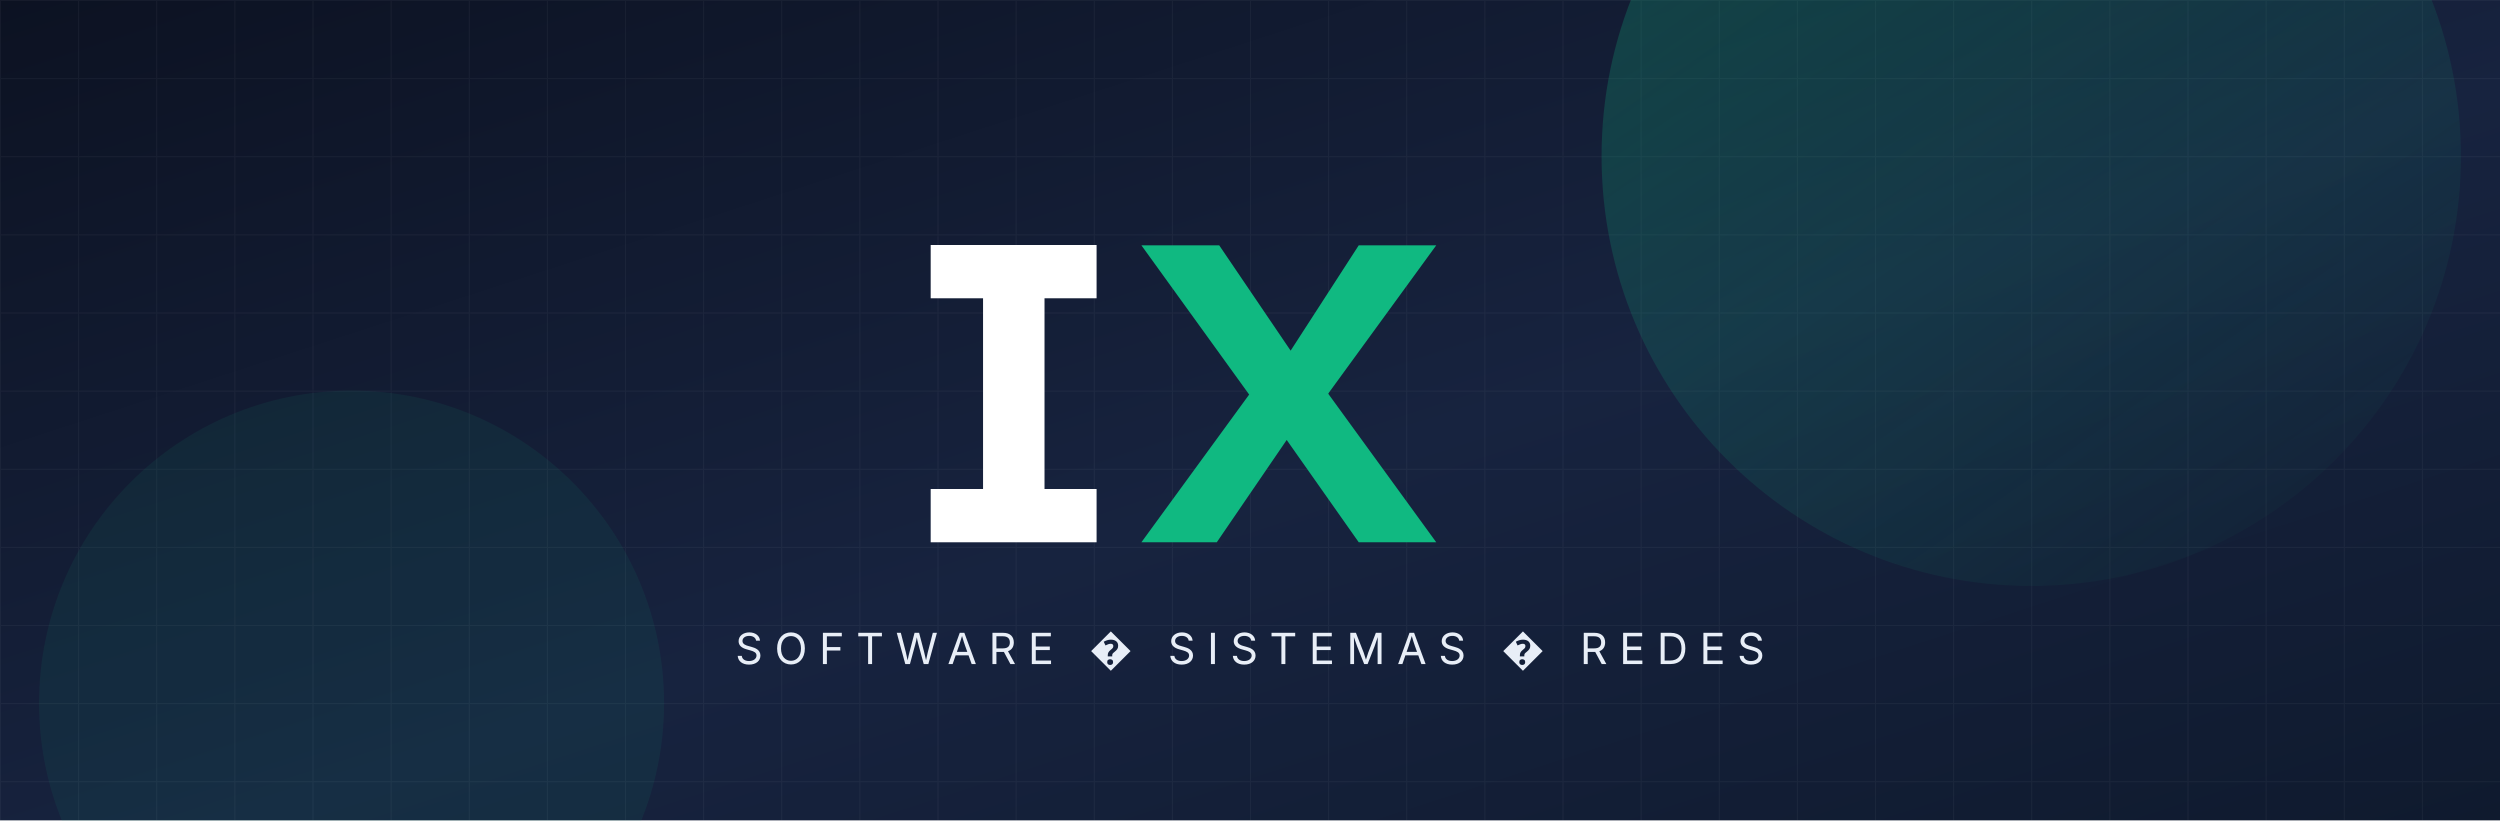
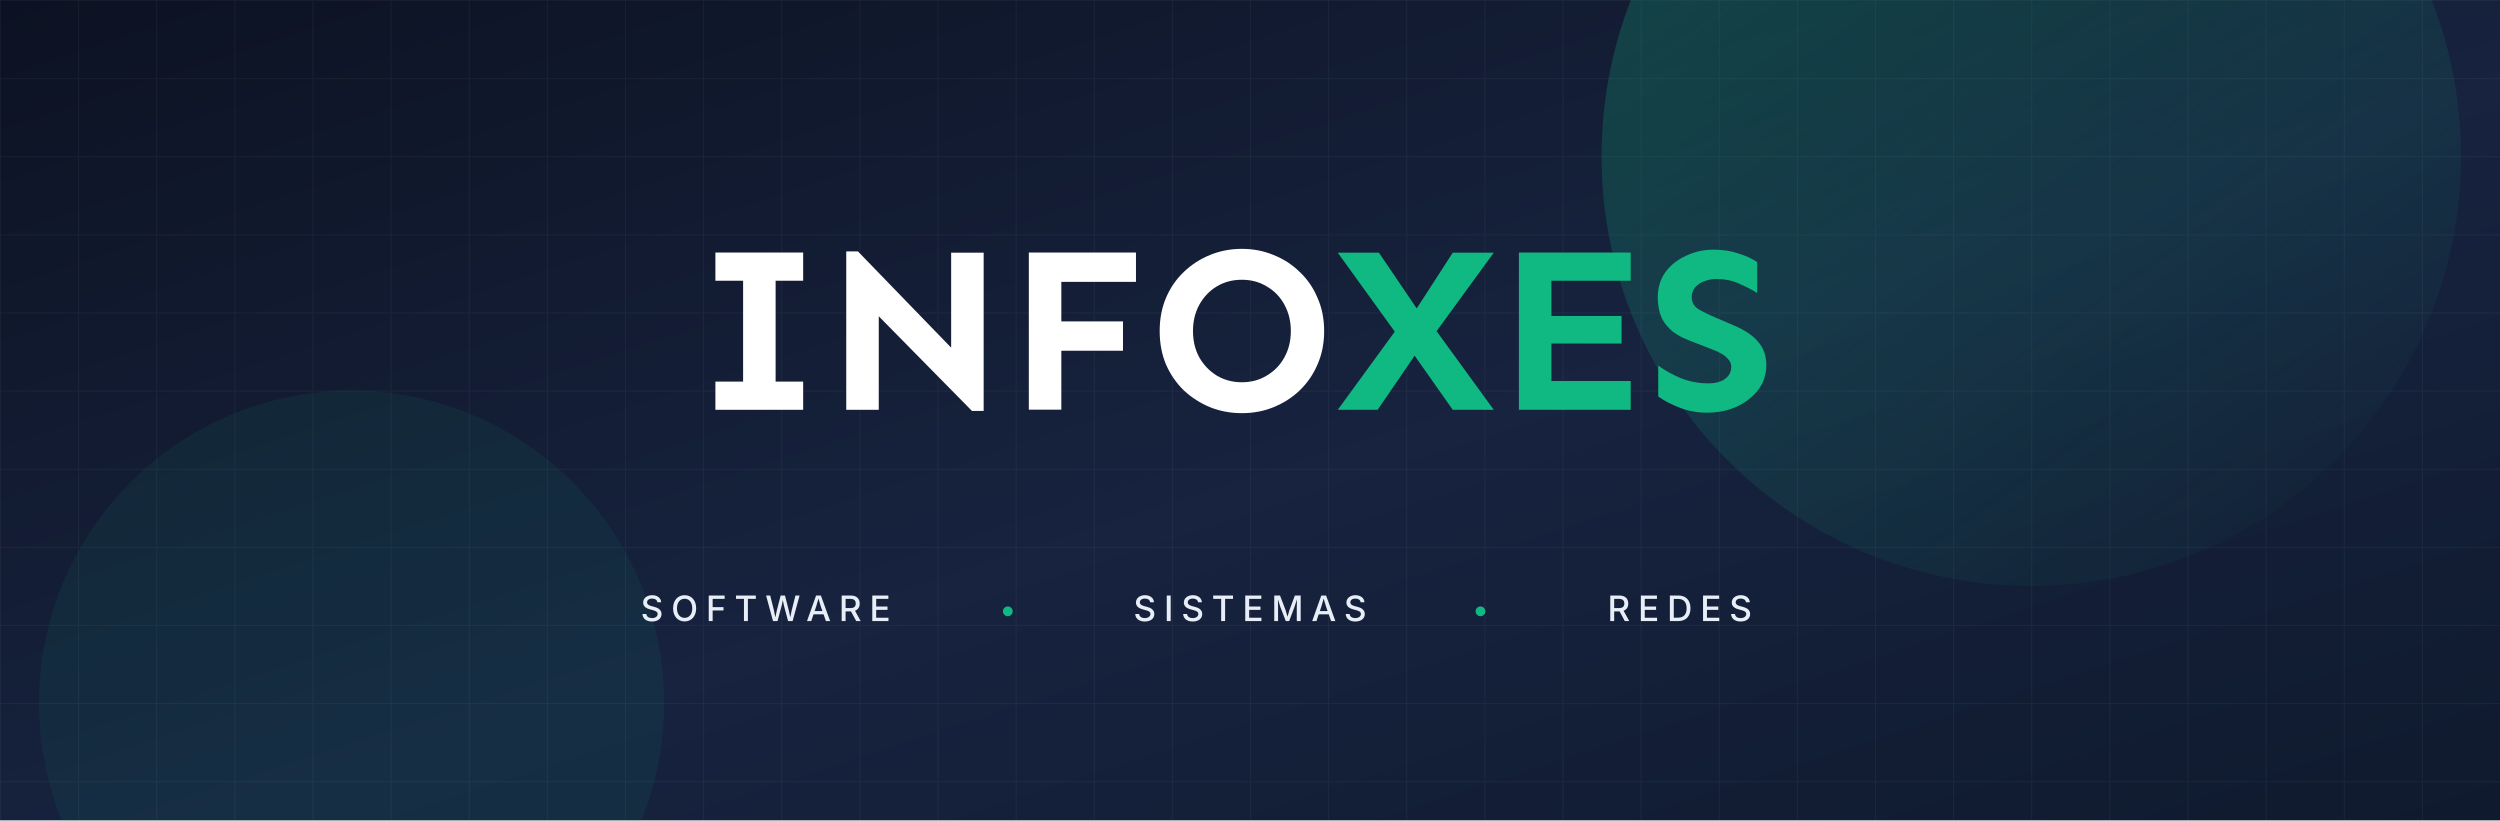
<svg xmlns="http://www.w3.org/2000/svg" width="1280" height="420" viewBox="0 0 1280 420" role="img" aria-label="INFOXES">
  <defs>
    <linearGradient id="bg" x1="0" y1="0" x2="1" y2="1">
      <stop offset="0%" stop-color="#0c1222" />
      <stop offset="55%" stop-color="#17233F" />
      <stop offset="100%" stop-color="#0f1a2e" />
    </linearGradient>
    <linearGradient id="glow" x1="0.2" y1="0" x2="0.9" y2="1">
      <stop offset="0%" stop-color="#10B981" stop-opacity="0.28" />
      <stop offset="100%" stop-color="#10B981" stop-opacity="0" />
    </linearGradient>
    <pattern id="grid" width="40" height="40" patternUnits="userSpaceOnUse">
      <path d="M40 0H0V40" fill="none" stroke="#ffffff" stroke-opacity="0.04" stroke-width="1" />
    </pattern>
  </defs>
  <rect width="1280" height="420" fill="url(#bg)" />
  <rect width="1280" height="420" fill="url(#grid)" />
  <circle cx="1040" cy="80" r="220" fill="url(#glow)" />
  <circle cx="180" cy="360" r="160" fill="#10B981" fill-opacity="0.08" />
-   <g transform="translate(470 118) scale(1.55)">
-     <g transform="translate(-424,-419)">
-       <path fill="#FFFFFF" d="m465.8 522h-20.3v-98.1h20.3zm17.2 0h-54.8v-17.6h54.8zm0-80.6h-54.8v-17.6h54.8z" />
-       <path fill="#10B981" d="m522.7 522h-24.9l35.6-48.8-35.6-49.3h25.7l23.6 34.8 22.5-34.8h25.6l-35.7 49 35.7 49.1h-25.6l-23.8-33.8z" />
+   <g transform="translate(640 168) scale(0.82) translate(-338 -61)">
+     <g transform="translate(-181,-418)">
+       <path fill="#FFFFFF" d="m222.8 530h-20.3v-98.1h20.3zm17.2 0h-54.8v-17.6h54.8zm0-80.6h-54.8v-17.6h54.8zm112.7 81.3h-7.3l-58.2-59.1v58.4h-20.3v-98.9h7.3l58.2 60.1v-59.3h20.3zm48.5-0.8h-20.3v-98.1h66.9v18.3h-46.6zm38.5-36.8h-48v-18.3h48zm74.2 39q-10.5 0-19.8-3.7-9.2-3.8-16.4-10.5-7.1-6.9-11.2-16.3-3.9-9.4-3.9-20.8 0-11.3 3.9-20.6 4.1-9.6 11.2-16.3 7.2-6.9 16.4-10.6 9.3-3.8 19.8-3.8 10.6 0 19.7 3.8 9.4 3.7 16.4 10.6 7.2 6.7 11.2 16.3 4.1 9.3 4.1 20.6 0 11.4-4.1 20.8-4 9.4-11.2 16.3-7 6.7-16.4 10.5-9.1 3.7-19.7 3.7zm0-19.3q8.8 0 15.6-4.2 7.1-4.2 11-11.4 4-7.2 4-16.4 0-9.1-4-16.4-3.9-7.3-11-11.4-6.8-4.2-15.6-4.2-8.8 0-15.7 4.2-6.8 4.1-10.9 11.5-3.9 7.2-3.9 16.3 0 9.2 3.9 16.4 4.1 7.2 10.9 11.4 7 4.2 15.7 4.2z" />
+       <path fill="#10B981" d="m598.7 530h-24.9l35.6-48.8-35.6-49.3h25.7l23.6 34.8 22.5-34.8h25.6l-35.7 49 35.7 49.1h-25.6l-23.8-33.8zm158 0h-69.8v-98.2h69.8v17.6h-49.5v62.6h49.5zm-5.7-41.4h-52.2v-17.2h52.2zm53.2 43.2q-8.7 0-16.6-3-7.9-3-13.7-7.1v-19.3q6.3 4.6 14.5 8 8.1 3.1 16.9 3.1 6.2 0 10.2-2.7 4-2.9 4-7.7 0-2.5-1.7-4.4-1.6-2.1-4.2-3.6-2.6-1.6-5.5-2.6l-15.1-5.9q-7.6-2.9-11.8-7-4.3-4.1-6-9.1-1.6-5.1-1.6-10.7 0-9.1 4.8-15.8 4.9-6.6 12.9-10.2 8-3.8 17.1-3.8 8.6 0 15.6 2.4 7.1 2.2 11.7 5.4v19.3q-5.2-3.3-11.6-6-6.3-2.8-13.9-2.8-3.8 0-7.5 1.4-3.4 1.2-5.7 3.8-2.2 2.5-2.2 6.3 0 4.7 4.3 7.4 4.2 2.5 10.3 5.1l11.7 5q10.4 4.4 15.3 10.4 5 5.8 5 14.4 0 8.7-5.1 15.5-5 6.5-13.5 10.5-8.4 3.7-18.6 3.7z" />
    </g>
  </g>
-   <text x="640" y="340" text-anchor="middle" fill="#E8EEF7" font-family="ui-sans-serif, system-ui, -apple-system, Segoe UI, sans-serif" font-size="22" letter-spacing="6">SOFTWARE � SISTEMAS � REDES</text>
+   <g transform="translate(640 318)" fill="#E8EEF7" font-family="system-ui, -apple-system, BlinkMacSystemFont, 'Segoe UI', sans-serif" font-size="18" letter-spacing="4" font-weight="500">
+     <text x="-248" y="0" text-anchor="middle">SOFTWARE</text>
+     <circle cx="-124" cy="-5" r="2.5" fill="#10B981" />
+     <text x="0" y="0" text-anchor="middle">SISTEMAS</text>
+     <circle cx="118" cy="-5" r="2.5" fill="#10B981" />
+     <text x="220" y="0" text-anchor="middle">REDES</text>
+   </g>
</svg>
